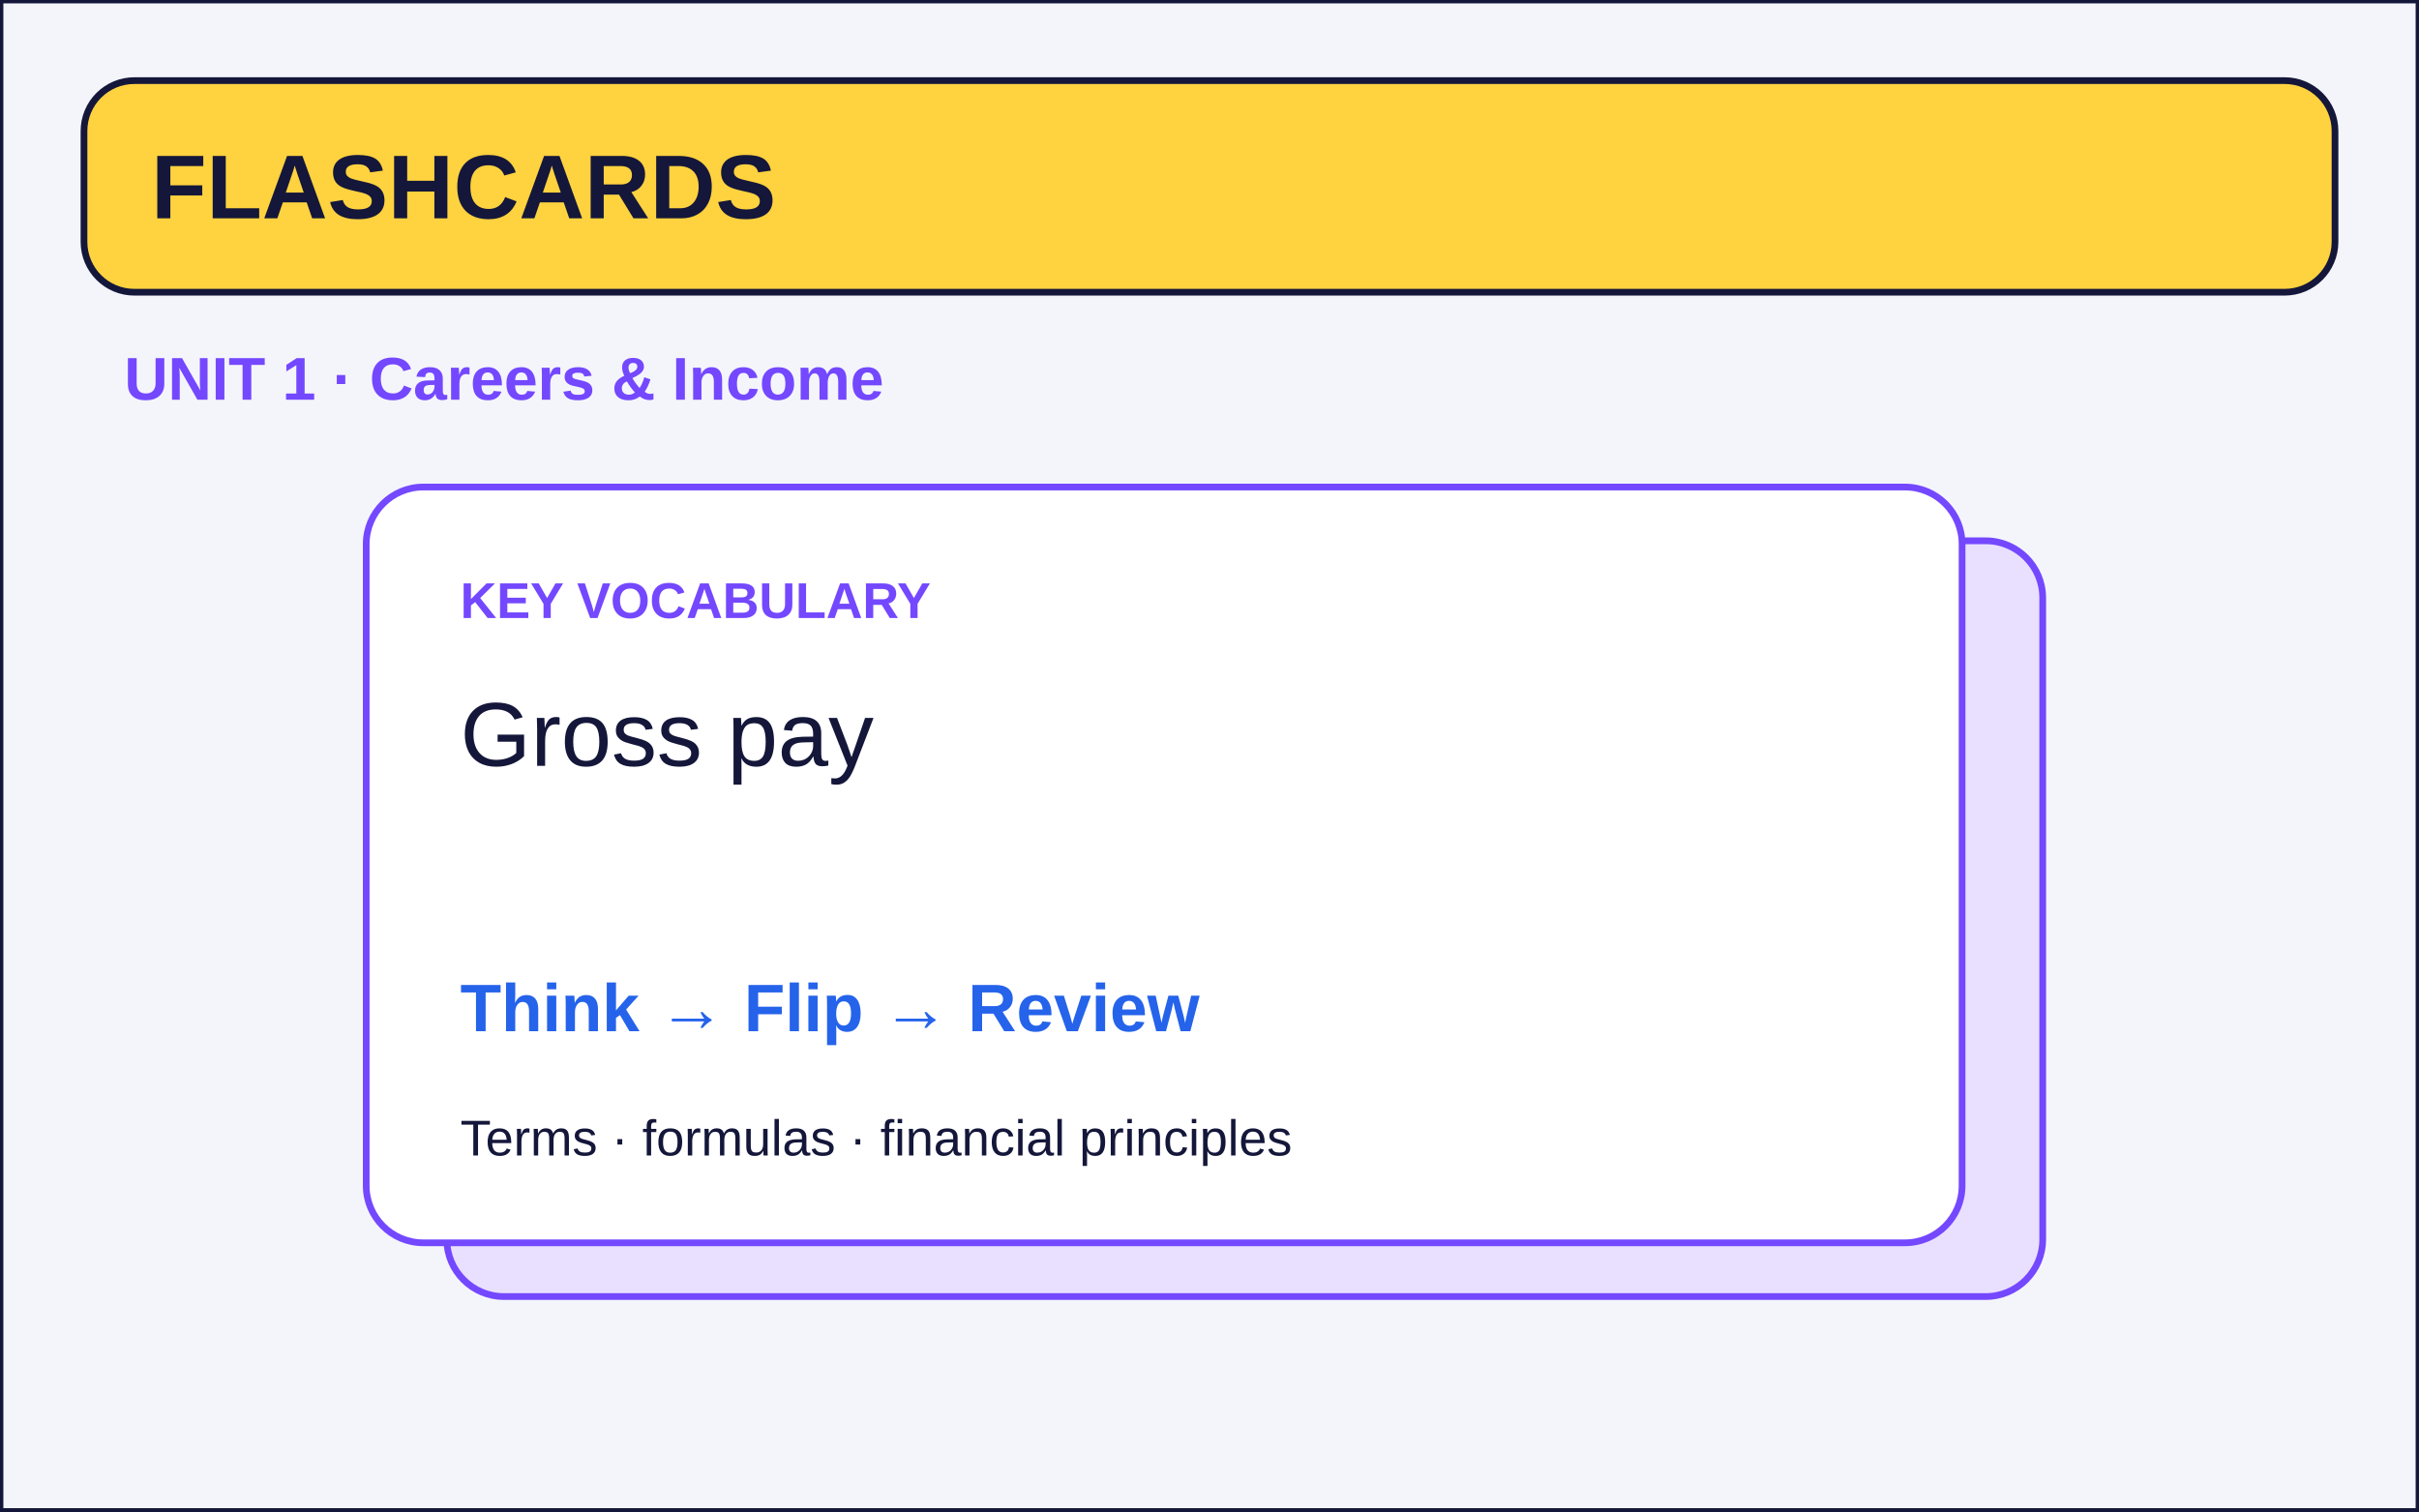
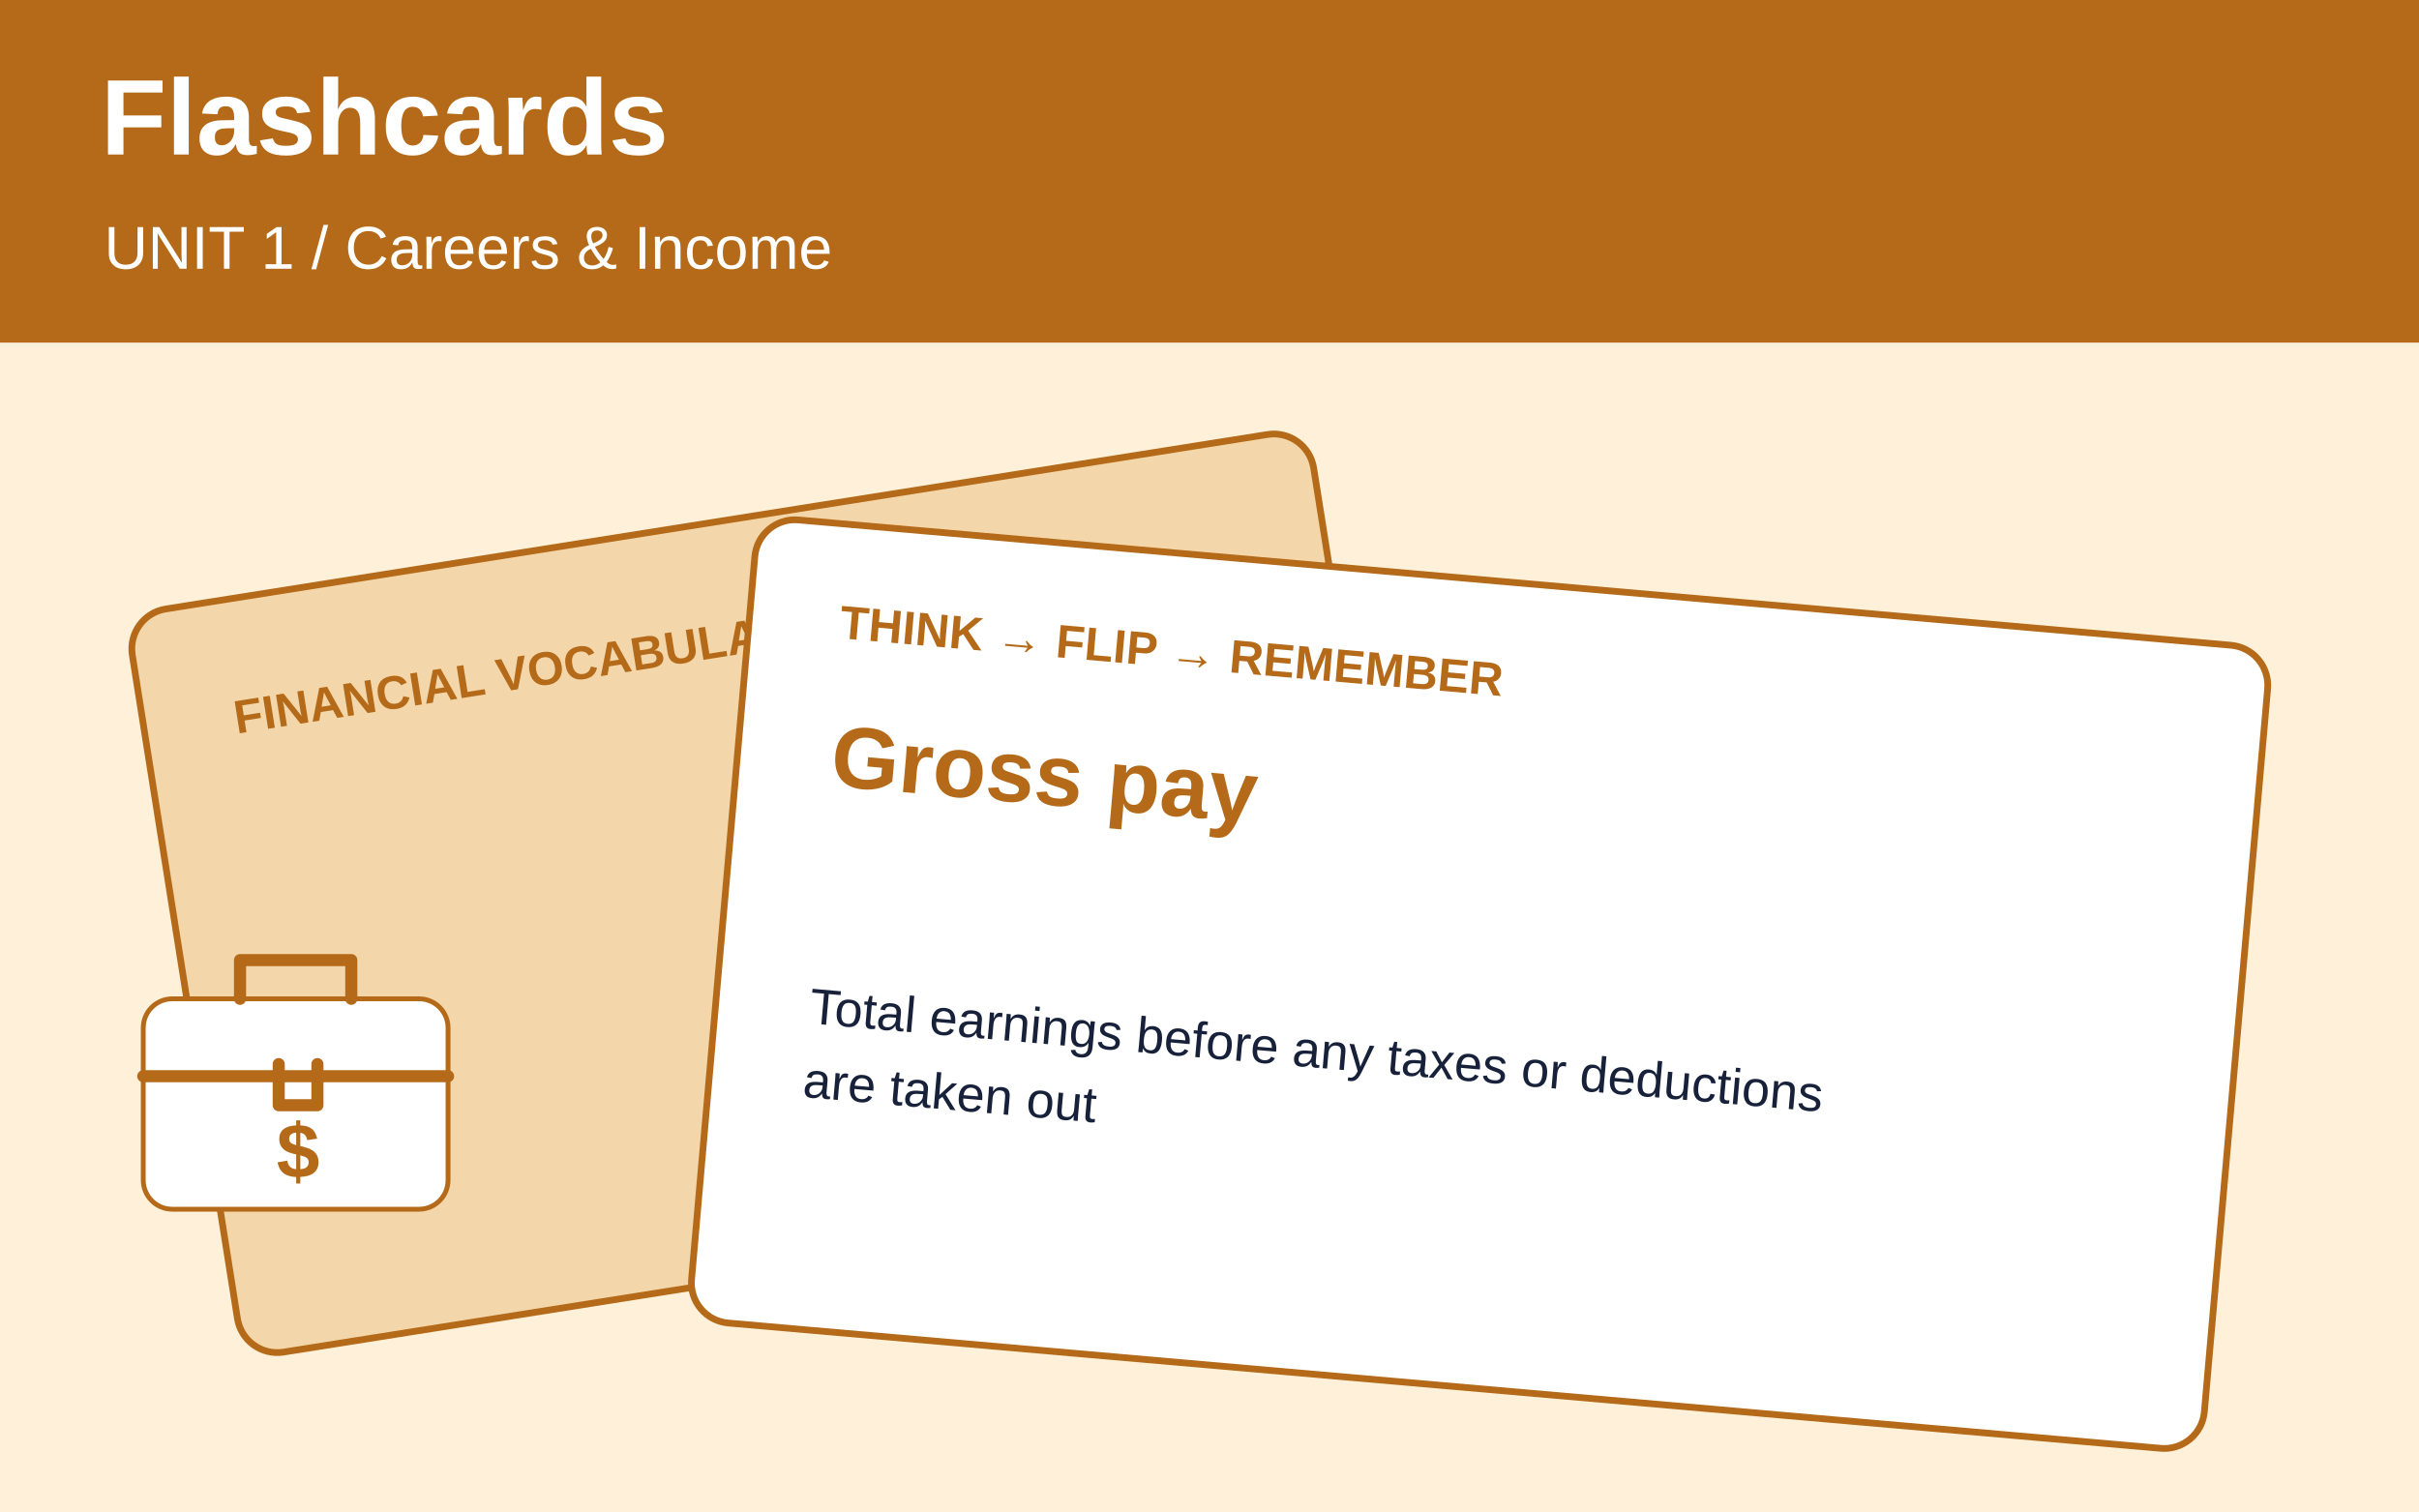
- <svg xmlns="http://www.w3.org/2000/svg" viewBox="0 0 720 450" role="img" aria-label="FLASHCARDS preview for Careers &amp; Income">
-   <rect x="0" y="0" width="720" height="450" rx="0" fill="#f4f5fb" stroke="#14173a" stroke-width="2" />
-   <rect x="25" y="24" width="670" height="63" rx="15" fill="#ffd23f" stroke="#14173a" stroke-width="2" />
-   <text x="45" y="65" font-family="Arial,sans-serif" font-size="27" font-weight="700" fill="#14173a">FLASHCARDS</text>
-   <text x="37" y="119" font-family="Arial,sans-serif" font-size="18" font-weight="700" fill="#7448ff">UNIT 1 · Careers &amp; Income</text>
-   <rect x="133" y="161" width="475" height="225" rx="17" fill="#e9e0ff" stroke="#7448ff" stroke-width="2" />
-   <rect x="109" y="145" width="475" height="225" rx="17" fill="white" stroke="#7448ff" stroke-width="2" />
-   <text x="137" y="184" font-family="Arial,sans-serif" font-size="15" font-weight="700" fill="#7448ff">KEY VOCABULARY</text>
-   <text x="137" y="228" font-family="Arial,sans-serif" font-size="27" font-weight="400" fill="#14173a">Gross pay</text>
-   <text x="137" y="307" font-family="Arial,sans-serif" font-size="20" font-weight="700" fill="#2563eb">Think → Flip → Review</text>
-   <text x="137" y="344" font-family="Arial,sans-serif" font-size="15" font-weight="400" fill="#14173a">Terms · formulas · financial principles</text>
+ <svg xmlns="http://www.w3.org/2000/svg" width="720" height="450" viewBox="0 0 720 450" role="img" aria-label="Flashcards preview: Careers &amp; Income">
+   <rect x="0" y="0" width="720" height="450" rx="0" fill="#fff1d9" stroke="#fff1d9" stroke-width="2" />
+   <rect x="0" y="0" width="720" height="101" rx="0" fill="#b46a18" stroke="#b46a18" stroke-width="2" />
+   <text x="30" y="46" font-family="Arial,sans-serif" font-size="32" font-weight="700" text-anchor="start" fill="white">Flashcards</text>
+   <text x="31" y="80" font-family="Arial,sans-serif" font-size="18" font-weight="400" text-anchor="start" fill="white">UNIT 1  /  Careers &amp; Income</text>
+   <g transform="rotate(-9 256 265)">
+     <rect x="53" y="150" width="356" height="224" rx="12" fill="#f3d7aa" stroke="#b46a18" stroke-width="2" />
+     <text x="80" y="190" font-family="Arial,sans-serif" font-size="14" font-weight="700" text-anchor="start" fill="#b46a18">FINANCIAL VOCABULARY</text>
+   </g>
+   <g transform="rotate(5 395 284)">
+     <rect x="215" y="169" width="452" height="240" rx="12" fill="white" stroke="#b46a18" stroke-width="2" />
+     <text x="242" y="203" font-family="Arial,sans-serif" font-size="14" font-weight="700" text-anchor="start" fill="#b46a18">THINK → FLIP → REMEMBER</text>
+     <text x="243" y="247" font-family="Arial,sans-serif" font-size="26" font-weight="700" text-anchor="start" fill="#b46a18">Gross pay</text>
+     <text x="243" y="318" font-family="Arial,sans-serif" font-size="15" font-weight="400" text-anchor="start" fill="#17213a">Total earnings before any taxes or deductions</text>
+     <text x="243" y="340" font-family="Arial,sans-serif" font-size="15" font-weight="400" text-anchor="start" fill="#17213a">are taken out</text>
+   </g>
+   <g transform="translate(34 270) scale(.72)">
+     <rect x="12" y="38" width="126" height="87" rx="12" fill="white" stroke="#b46a18" stroke-width="2" />
+     <path d="M52 38V22h46v16M12 70h126M68 65v17h16V65" stroke="#b46a18" stroke-width="5" fill="none" stroke-linecap="round" stroke-linejoin="round" />
+     <text x="76" y="112" font-family="Arial,sans-serif" font-size="32" font-weight="700" text-anchor="middle" fill="#b46a18">$</text>
+   </g>
</svg>
